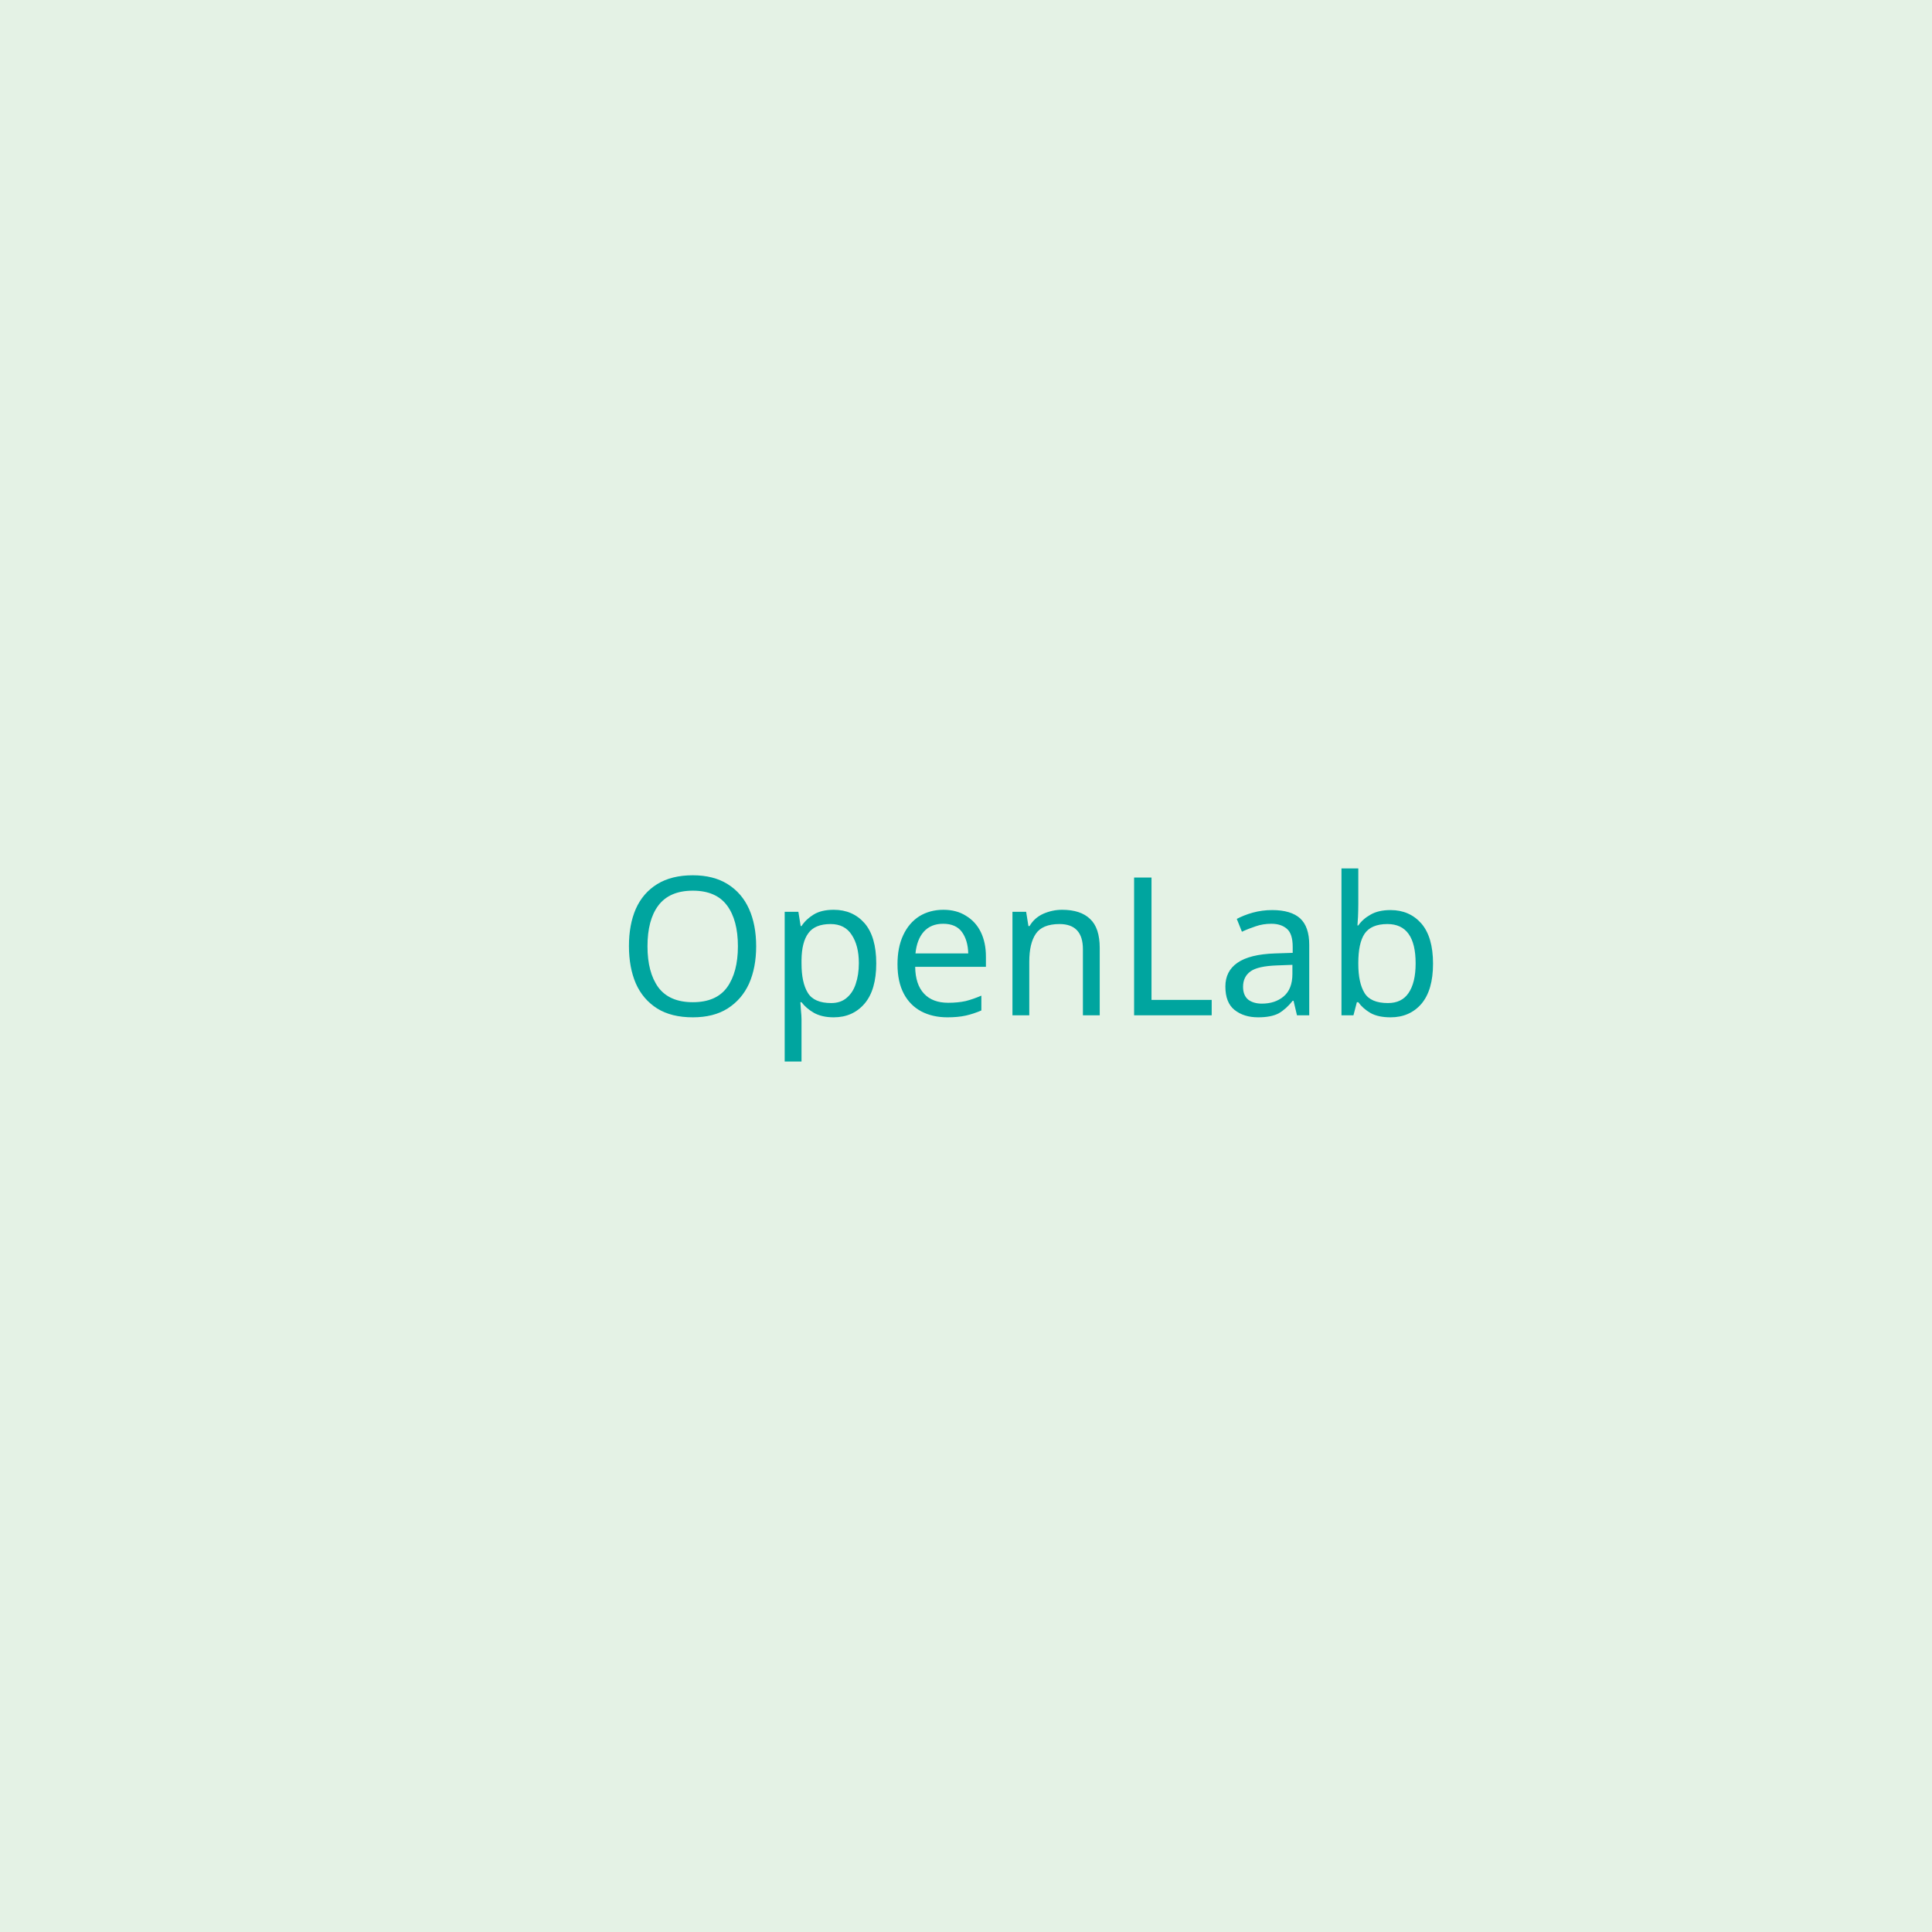
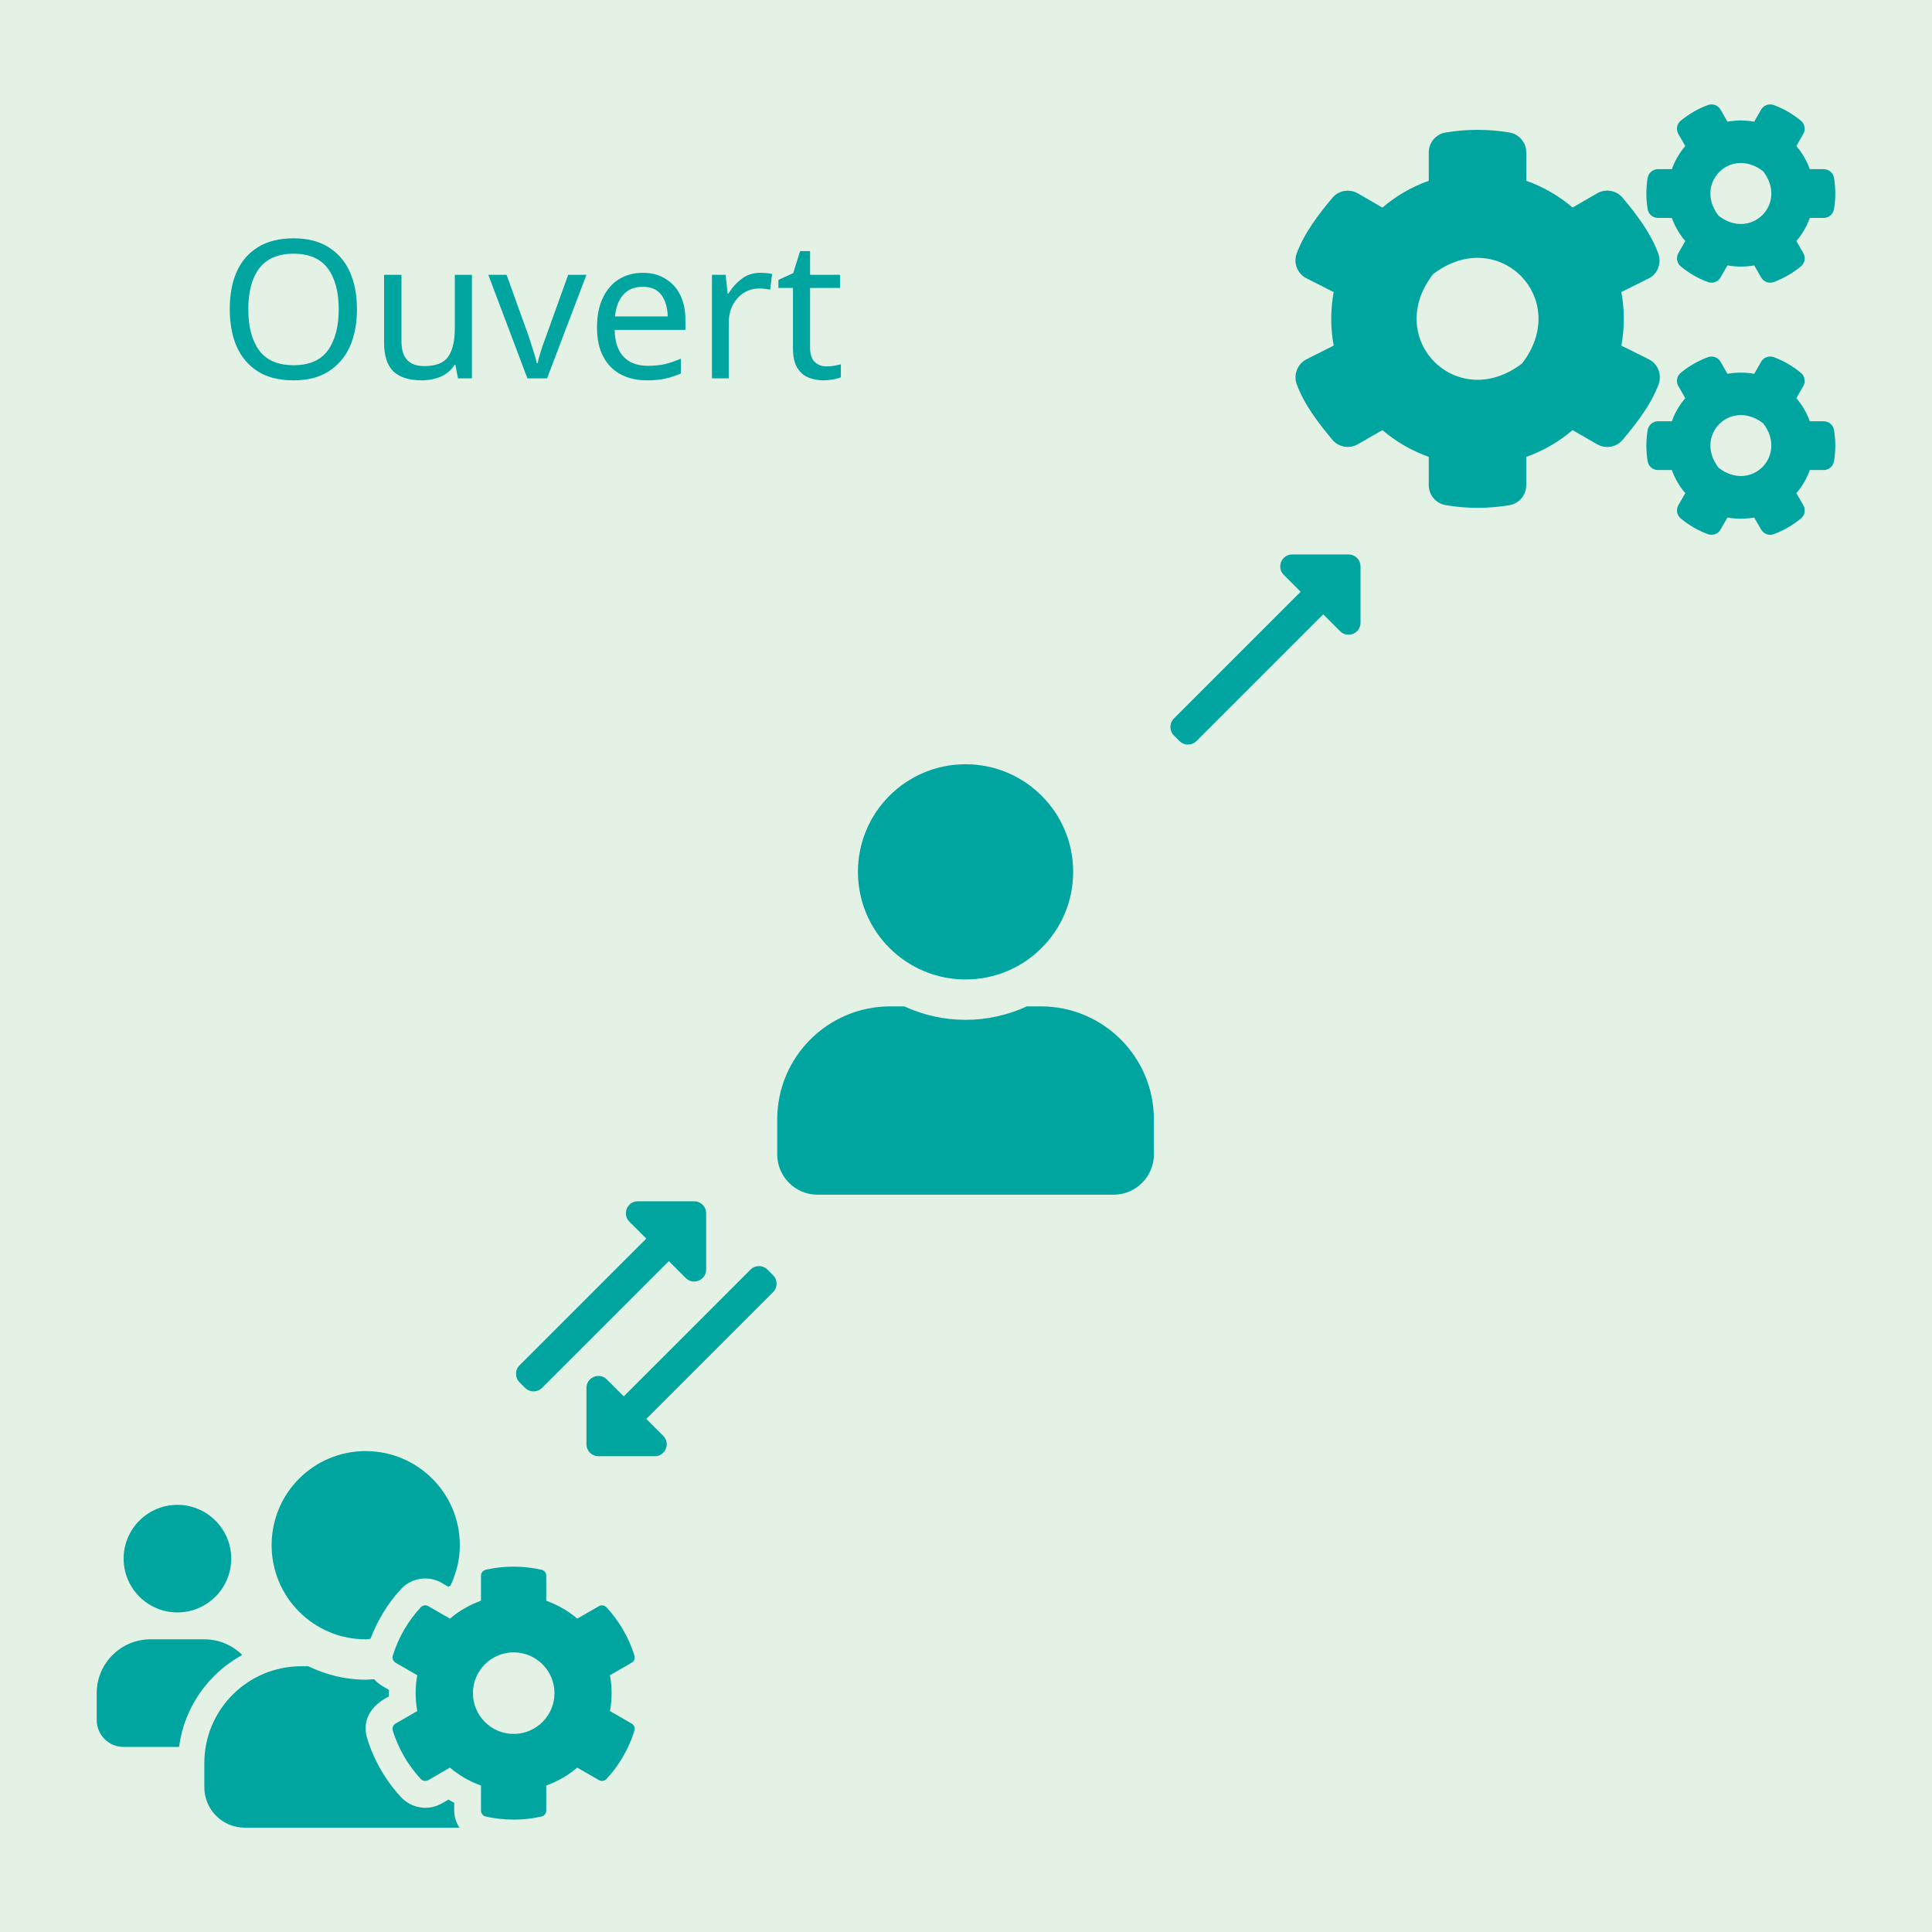
<svg xmlns="http://www.w3.org/2000/svg" width="400" height="400" viewBox="0 0 105.833 105.833" version="1.1" id="svg852">
  <defs id="defs846" />
  <g id="layer1" transform="translate(0,-191.1667)">
    <rect style="opacity:1;fill:#e4f2e5;fill-opacity:1;stroke:none;stroke-width:2.298;stroke-miterlimit:4;stroke-dasharray:none;stroke-opacity:1" id="rect841" width="105.833" height="105.833" x="0" y="191.167" />
-     <text xml:space="preserve" style="font-style:normal;font-weight:normal;font-size:10.583px;line-height:1.25;font-family:sans-serif;letter-spacing:0px;word-spacing:0px;fill:#00a59f;fill-opacity:1;stroke:none;stroke-width:0.265;" x="33.814" y="246.786" id="text856">
-       <tspan id="tspan854" x="33.814" y="246.786" style="font-style:normal;font-variant:normal;font-weight:normal;font-stretch:normal;font-family:'GT Pressura';-inkscape-font-specification:'GT Pressura';stroke-width:0.265;fill:#00a59f;fill-opacity:1;">OpenLab</tspan>
+     <text xml:space="preserve" style="font-style:normal;font-weight:normal;font-size:10.583px;line-height:1.25;font-family:sans-serif;letter-spacing:0px;word-spacing:0px;fill:#00a59f;fill-opacity:1;stroke:none;stroke-width:0.265" x="11.946" y="211.893" id="text856" transform="scale(0.9999917,1.000008)">
+       <tspan id="tspan854" x="11.946" y="211.893" style="font-style:normal;font-variant:normal;font-weight:normal;font-stretch:normal;font-family:'GT Pressura';-inkscape-font-specification:'GT Pressura';fill:#00a59f;fill-opacity:1;stroke-width:0.265">Ouvert</tspan>
    </text>
+     <path id="path10" d="m 52.892,244.821 c 3.256,0 5.895,-2.639 5.895,-5.895 0,-3.256 -2.639,-5.895 -5.895,-5.895 -3.256,0 -5.895,2.639 -5.895,5.895 0,3.256 2.639,5.895 5.895,5.895 z m 4.126,1.474 h -0.769 c -1.022,0.47 -2.16,0.737 -3.357,0.737 -1.197,0 -2.33,-0.267 -3.357,-0.737 h -0.769 c -3.417,0 -6.19,2.772 -6.19,6.19 v 1.916 c 0,1.22 0.99,2.211 2.211,2.211 h 16.211 c 1.22,0 2.211,-0.99 2.211,-2.211 v -1.916 c 0,-3.417 -2.772,-6.19 -6.19,-6.19 z" style="fill:#00a59f;fill-opacity:1;stroke-width:0.046" />
+     <path id="path21" d="m 33.413,284.896 c 0.12,-0.649 0.12,-1.313 0,-1.962 l 1.188,-0.686 c 0.138,-0.078 0.198,-0.239 0.152,-0.391 -0.309,-0.995 -0.838,-1.897 -1.529,-2.643 -0.106,-0.115 -0.276,-0.143 -0.414,-0.065 l -1.188,0.686 c -0.502,-0.428 -1.078,-0.76 -1.699,-0.981 v -1.372 c 0,-0.157 -0.111,-0.295 -0.263,-0.327 -1.027,-0.23 -2.072,-0.221 -3.049,0 -0.152,0.032 -0.263,0.17 -0.263,0.327 v 1.372 c -0.622,0.221 -1.197,0.553 -1.699,0.981 l -1.188,-0.686 c -0.134,-0.078 -0.309,-0.051 -0.414,0.065 -0.691,0.746 -1.22,1.649 -1.529,2.643 -0.046,0.152 0.018,0.313 0.152,0.391 l 1.188,0.686 c -0.12,0.649 -0.12,1.312 0,1.962 l -1.188,0.686 c -0.138,0.078 -0.198,0.239 -0.152,0.391 0.309,0.995 0.838,1.893 1.529,2.643 0.106,0.115 0.276,0.143 0.414,0.065 l 1.188,-0.686 c 0.502,0.428 1.078,0.76 1.699,0.981 v 1.372 c 0,0.157 0.111,0.295 0.263,0.327 1.027,0.23 2.072,0.221 3.049,0 0.152,-0.032 0.263,-0.17 0.263,-0.327 v -1.372 c 0.622,-0.221 1.197,-0.553 1.699,-0.981 l 1.188,0.686 c 0.134,0.078 0.309,0.051 0.414,-0.065 0.691,-0.746 1.22,-1.649 1.529,-2.643 0.046,-0.152 -0.018,-0.313 -0.152,-0.391 z m -5.273,1.253 c -1.234,0 -2.234,-1.004 -2.234,-2.234 0,-1.23 1.004,-2.234 2.234,-2.234 1.23,0 2.234,1.004 2.234,2.234 0,1.23 -0.999,2.234 -2.234,2.234 z M 9.719,279.494 c 1.626,0 2.947,-1.322 2.947,-2.947 0,-1.626 -1.322,-2.947 -2.947,-2.947 -1.626,0 -2.947,1.322 -2.947,2.947 0,1.626 1.322,2.947 2.947,2.947 z m 10.316,1.474 c 0.087,0 0.17,-0.023 0.258,-0.028 0.382,-0.999 0.944,-1.939 1.672,-2.726 0.341,-0.368 0.824,-0.58 1.331,-0.58 0.318,0 0.631,0.083 0.903,0.244 l 0.364,0.212 c 0.037,-0.023 0.074,-0.042 0.111,-0.065 0.322,-0.672 0.516,-1.418 0.516,-2.211 0,-2.851 -2.307,-5.158 -5.158,-5.158 -2.851,0 -5.153,2.303 -5.153,5.153 0,2.851 2.307,5.158 5.158,5.158 z m 4.845,8.957 c -0.106,-0.055 -0.212,-0.12 -0.313,-0.18 -0.378,0.221 -0.705,0.451 -1.266,0.451 -0.502,0 -0.986,-0.212 -1.331,-0.58 -0.843,-0.912 -1.488,-2.022 -1.851,-3.205 -0.493,-1.589 1.147,-2.289 1.188,-2.316 -0.005,-0.12 -0.005,-0.239 0,-0.359 l -0.364,-0.212 c -0.175,-0.101 -0.322,-0.23 -0.451,-0.373 -0.152,0.009 -0.299,0.028 -0.451,0.028 -1.133,0 -2.192,-0.276 -3.155,-0.737 H 16.503 c -2.934,0 -5.31,2.376 -5.31,5.305 v 1.326 c 0,1.22 0.99,2.211 2.211,2.211 h 11.762 c -0.17,-0.276 -0.286,-0.589 -0.286,-0.935 z M 13.27,281.824 c -0.534,-0.53 -1.266,-0.857 -2.077,-0.857 H 8.245 c -1.626,0 -2.947,1.322 -2.947,2.947 v 1.474 c 0,0.815 0.659,1.474 1.474,1.474 h 3.035 c 0.29,-2.183 1.607,-4.02 3.463,-5.038 z" style="fill:#00a59f;fill-opacity:1;stroke-width:0.046" />
+     <path id="path32" d="m 28.767,267.195 -0.309,-0.309 c -0.256,-0.256 -0.256,-0.67 0,-0.926 l 6.945,-6.945 -0.926,-0.926 c -0.412,-0.412 -0.119,-1.118 0.463,-1.118 h 3.087 c 0.362,2e-5 0.655,0.293 0.655,0.655 l 1e-5,3.087 c -6e-5,0.579 -0.704,0.877 -1.118,0.463 l -0.926,-0.926 -6.945,6.945 c -0.256,0.256 -0.67,0.256 -0.926,10e-6 z m 12.347,-6.482 -6.945,6.945 -0.926,-0.926 c -0.411,-0.411 -1.118,-0.12 -1.118,0.463 v 3.087 c 2e-5,0.362 0.293,0.655 0.655,0.655 h 3.087 c 0.58,-2e-5 0.877,-0.704 0.463,-1.118 l -0.926,-0.926 6.945,-6.945 c 0.256,-0.256 0.256,-0.67 -1e-5,-0.926 l -0.309,-0.309 c -0.256,-0.256 -0.67,-0.256 -0.926,0 z" style="fill:#00a59f;fill-opacity:1;stroke-width:0.027" />
+     <path id="path43" d="m 94.628,205.704 -0.379,0.661 c -0.139,0.245 -0.434,0.347 -0.698,0.25 -0.545,-0.203 -1.044,-0.494 -1.483,-0.859 -0.213,-0.176 -0.268,-0.485 -0.129,-0.725 l 0.379,-0.661 c -0.319,-0.37 -0.568,-0.799 -0.735,-1.266 h -0.762 c -0.277,0 -0.518,-0.199 -0.564,-0.476 -0.092,-0.554 -0.097,-1.137 0,-1.714 0.046,-0.277 0.286,-0.481 0.564,-0.481 h 0.762 c 0.166,-0.467 0.416,-0.896 0.735,-1.266 l -0.379,-0.661 c -0.139,-0.24 -0.088,-0.55 0.129,-0.725 0.439,-0.365 0.943,-0.656 1.483,-0.859 0.263,-0.097 0.559,0.004 0.698,0.25 l 0.379,0.661 c 0.485,-0.088 0.98,-0.088 1.465,0 l 0.379,-0.661 c 0.139,-0.245 0.434,-0.347 0.698,-0.25 0.545,0.203 1.044,0.494 1.483,0.859 0.213,0.176 0.268,0.485 0.129,0.725 l -0.379,0.661 c 0.319,0.37 0.568,0.799 0.735,1.266 H 99.901 c 0.277,0 0.518,0.199 0.564,0.476 0.092,0.555 0.097,1.137 0,1.714 -0.046,0.277 -0.286,0.481 -0.564,0.481 h -0.762 c -0.166,0.467 -0.416,0.896 -0.735,1.266 l 0.379,0.661 c 0.139,0.24 0.088,0.55 -0.129,0.725 -0.439,0.365 -0.943,0.656 -1.483,0.859 -0.263,0.097 -0.559,-0.004 -0.698,-0.25 l -0.379,-0.661 c -0.481,0.088 -0.98,0.088 -1.465,0 z m -0.485,-2.717 c 1.779,1.368 3.808,-0.661 2.44,-2.44 -1.779,-1.372 -3.808,0.661 -2.44,2.44 z m -5.328,7.111 1.557,0.776 c 0.467,0.268 0.67,0.836 0.485,1.345 -0.411,1.118 -1.22,2.144 -1.968,3.04 -0.342,0.411 -0.933,0.513 -1.4,0.245 l -1.345,-0.776 c -0.739,0.633 -1.599,1.137 -2.537,1.465 v 1.553 c 0,0.536 -0.384,0.998 -0.91,1.091 -1.137,0.194 -2.329,0.203 -3.507,0 -0.531,-0.092 -0.924,-0.55 -0.924,-1.091 v -1.553 c -0.938,-0.333 -1.798,-0.832 -2.537,-1.465 l -1.345,0.772 c -0.462,0.268 -1.058,0.166 -1.4,-0.245 -0.749,-0.896 -1.539,-1.922 -1.95,-3.036 -0.185,-0.504 0.018,-1.072 0.485,-1.345 l 1.539,-0.776 c -0.18,-0.966 -0.18,-1.959 0,-2.93 l -1.539,-0.781 c -0.467,-0.268 -0.675,-0.836 -0.485,-1.34 0.411,-1.118 1.201,-2.144 1.95,-3.041 0.342,-0.411 0.933,-0.513 1.4,-0.245 l 1.345,0.776 c 0.739,-0.633 1.599,-1.137 2.537,-1.465 v -1.557 c 0,-0.531 0.379,-0.993 0.906,-1.086 1.137,-0.194 2.334,-0.203 3.512,-0.004 0.531,0.092 0.924,0.55 0.924,1.091 v 1.553 c 0.938,0.333 1.798,0.832 2.537,1.465 l 1.345,-0.776 c 0.462,-0.268 1.058,-0.166 1.4,0.245 0.749,0.896 1.534,1.922 1.945,3.041 0.185,0.504 0.005,1.072 -0.462,1.345 l -1.557,0.776 c 0.18,0.97 0.18,1.964 0,2.934 z m -5.434,0.975 c 2.736,-3.558 -1.326,-7.62 -4.884,-4.884 -2.736,3.558 1.326,7.62 4.884,4.884 z m 11.247,8.442 -0.379,0.661 c -0.139,0.245 -0.434,0.347 -0.698,0.25 -0.545,-0.203 -1.044,-0.494 -1.483,-0.859 -0.213,-0.176 -0.268,-0.485 -0.129,-0.725 l 0.379,-0.661 c -0.319,-0.37 -0.568,-0.799 -0.735,-1.266 h -0.762 c -0.277,0 -0.518,-0.199 -0.564,-0.476 -0.092,-0.554 -0.097,-1.137 0,-1.714 0.046,-0.277 0.286,-0.481 0.564,-0.481 h 0.762 c 0.166,-0.467 0.416,-0.896 0.735,-1.266 l -0.379,-0.661 c -0.139,-0.24 -0.088,-0.55 0.129,-0.725 0.439,-0.365 0.943,-0.656 1.483,-0.859 0.263,-0.097 0.559,0.004 0.698,0.25 l 0.379,0.661 c 0.485,-0.088 0.98,-0.088 1.465,0 l 0.379,-0.661 c 0.139,-0.245 0.434,-0.347 0.698,-0.25 0.545,0.203 1.044,0.494 1.483,0.859 0.213,0.176 0.268,0.485 0.129,0.725 l -0.379,0.661 c 0.319,0.37 0.568,0.799 0.735,1.266 H 99.901 c 0.277,0 0.518,0.199 0.564,0.476 0.092,0.554 0.097,1.137 0,1.714 -0.046,0.277 -0.286,0.481 -0.564,0.481 h -0.762 c -0.166,0.467 -0.416,0.896 -0.735,1.266 l 0.379,0.661 c 0.139,0.24 0.088,0.55 -0.129,0.725 -0.439,0.365 -0.943,0.656 -1.483,0.859 -0.263,0.097 -0.559,-0.004 -0.698,-0.25 l -0.379,-0.661 c -0.481,0.088 -0.98,0.088 -1.465,0 z m -0.485,-2.722 c 1.779,1.368 3.808,-0.661 2.44,-2.44 -1.779,-1.368 -3.808,0.661 -2.44,2.44 z" style="fill:#00a59f;fill-opacity:1;stroke-width:0.046" />
+     <path id="path32-3" d="m 65.539,231.763 6.945,-6.945 0.926,0.926 c 0.411,0.411 1.118,0.12 1.118,-0.463 v -3.087 c -2e-5,-0.362 -0.293,-0.655 -0.655,-0.655 h -3.087 c -0.58,2e-5 -0.877,0.704 -0.463,1.118 l 0.926,0.926 -6.945,6.945 c -0.256,0.256 -0.256,0.67 1e-5,0.926 l 0.309,0.309 c 0.256,0.256 0.67,0.256 0.926,0 z" style="fill:#00a59f;fill-opacity:1;stroke-width:0.027" />
  </g>
</svg>
